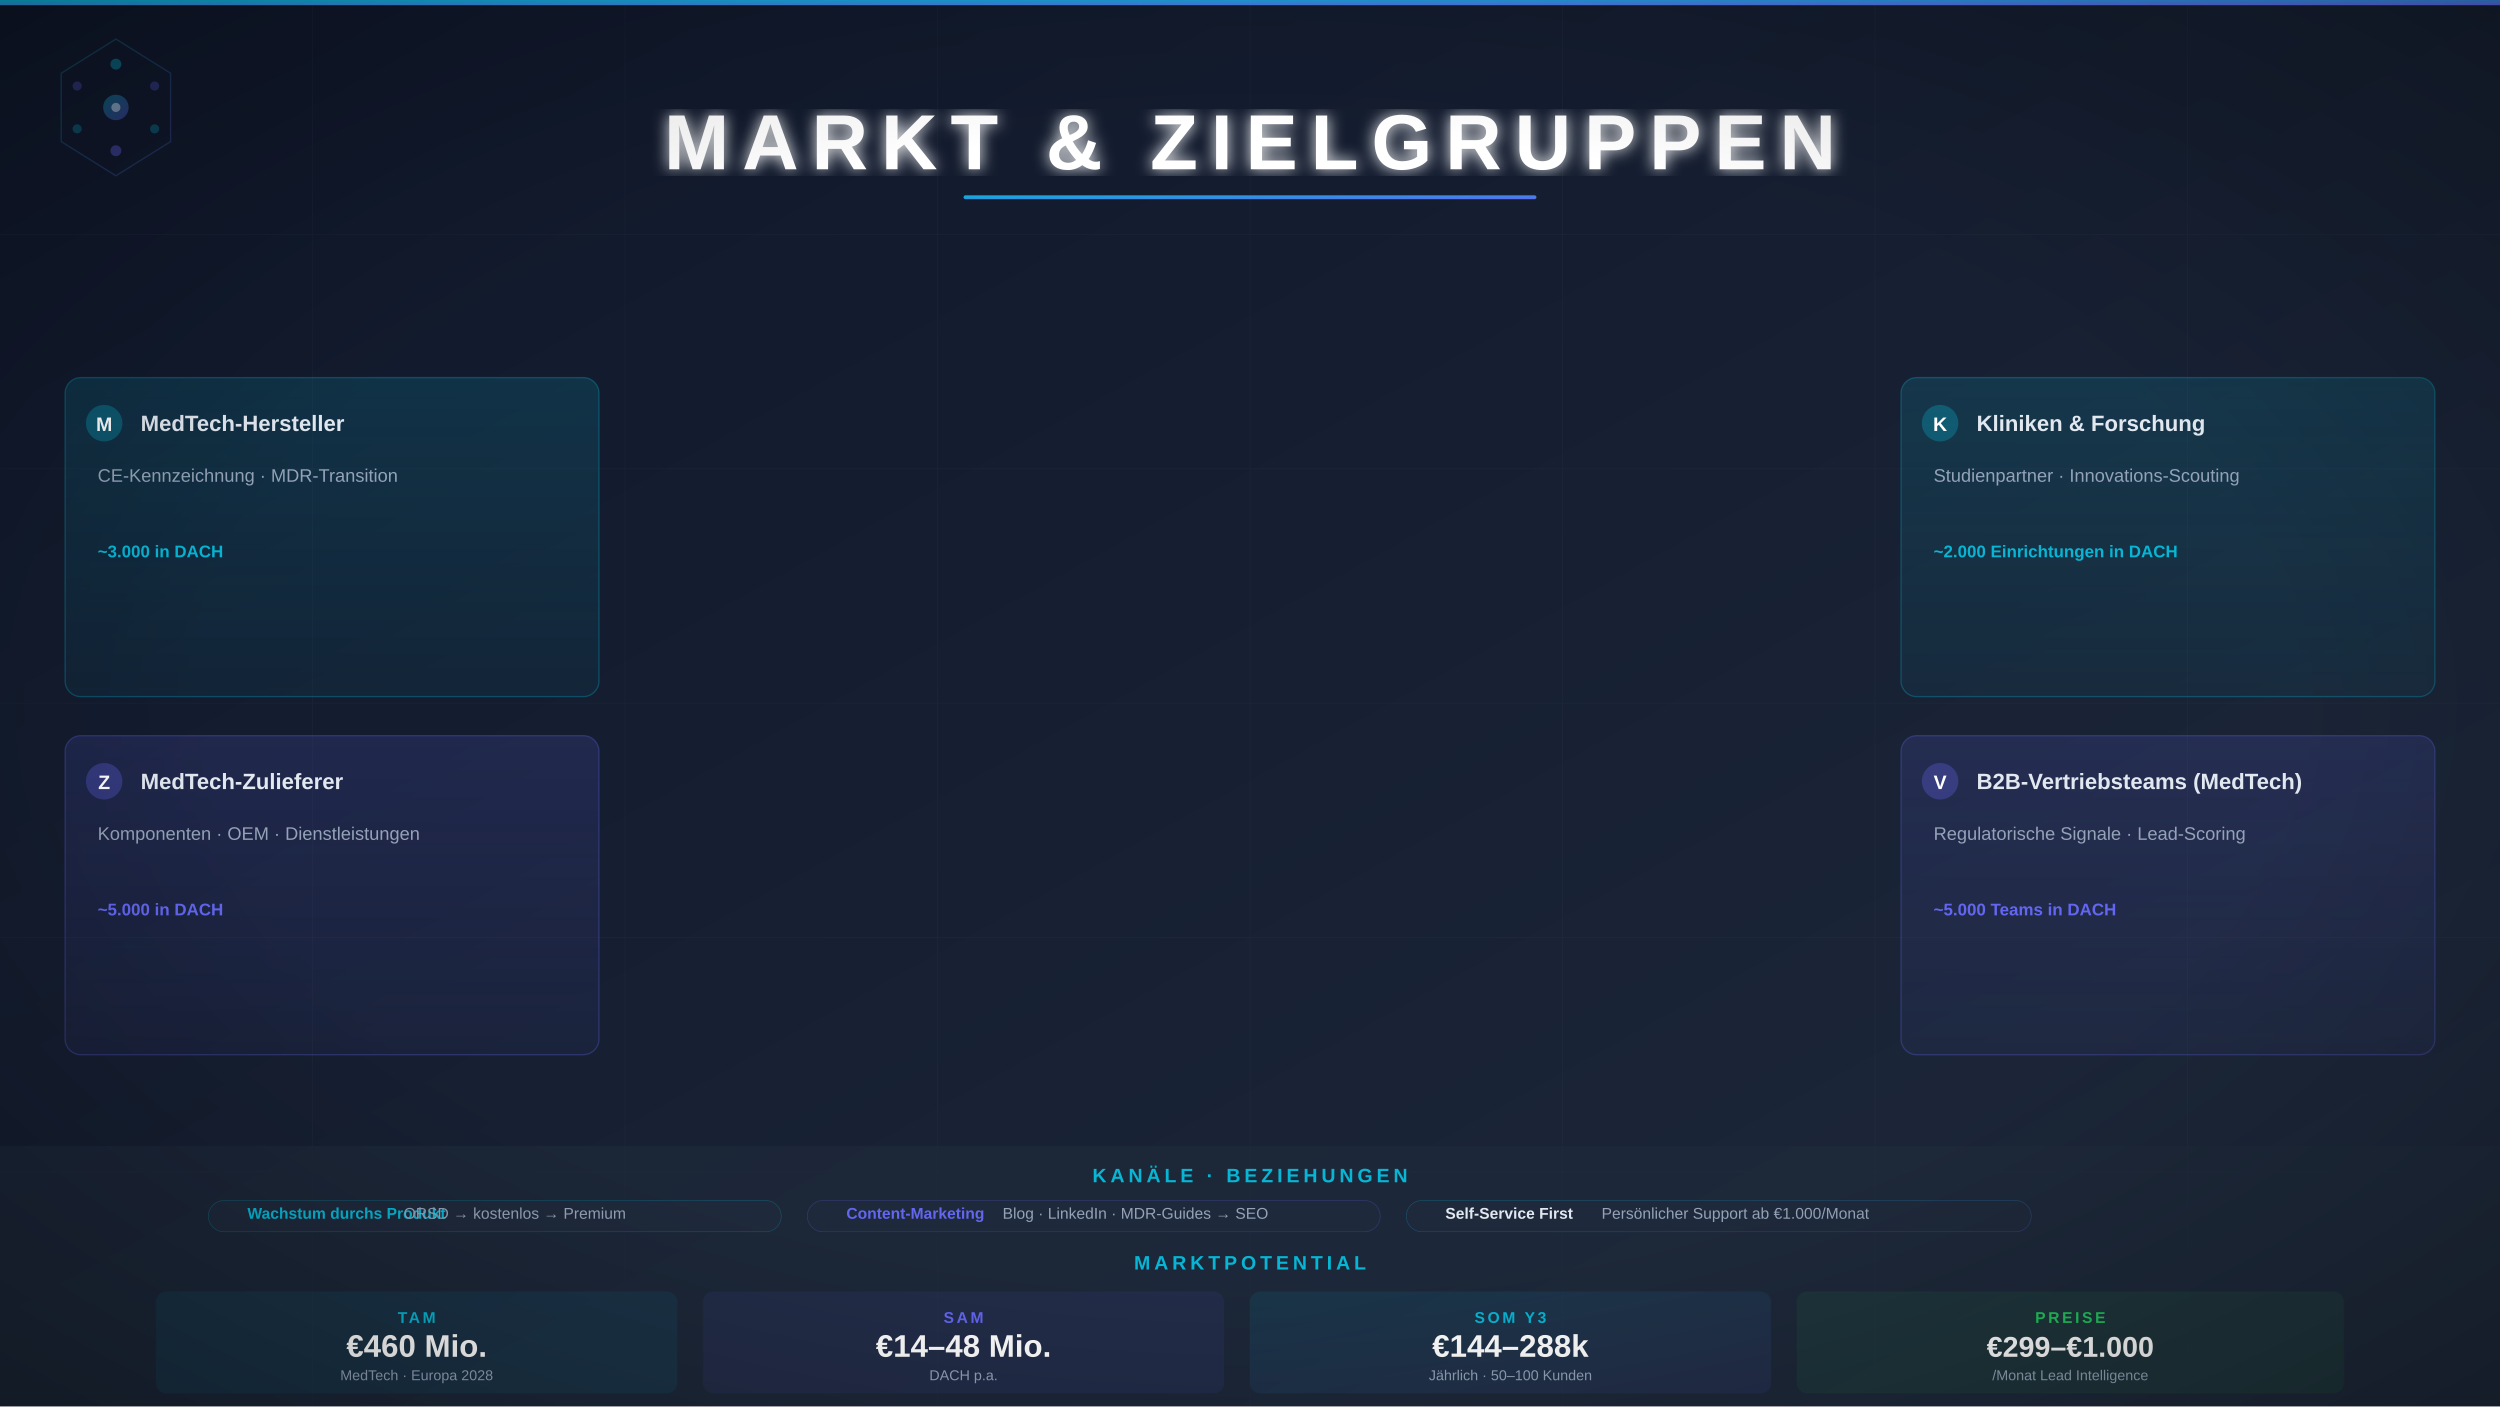
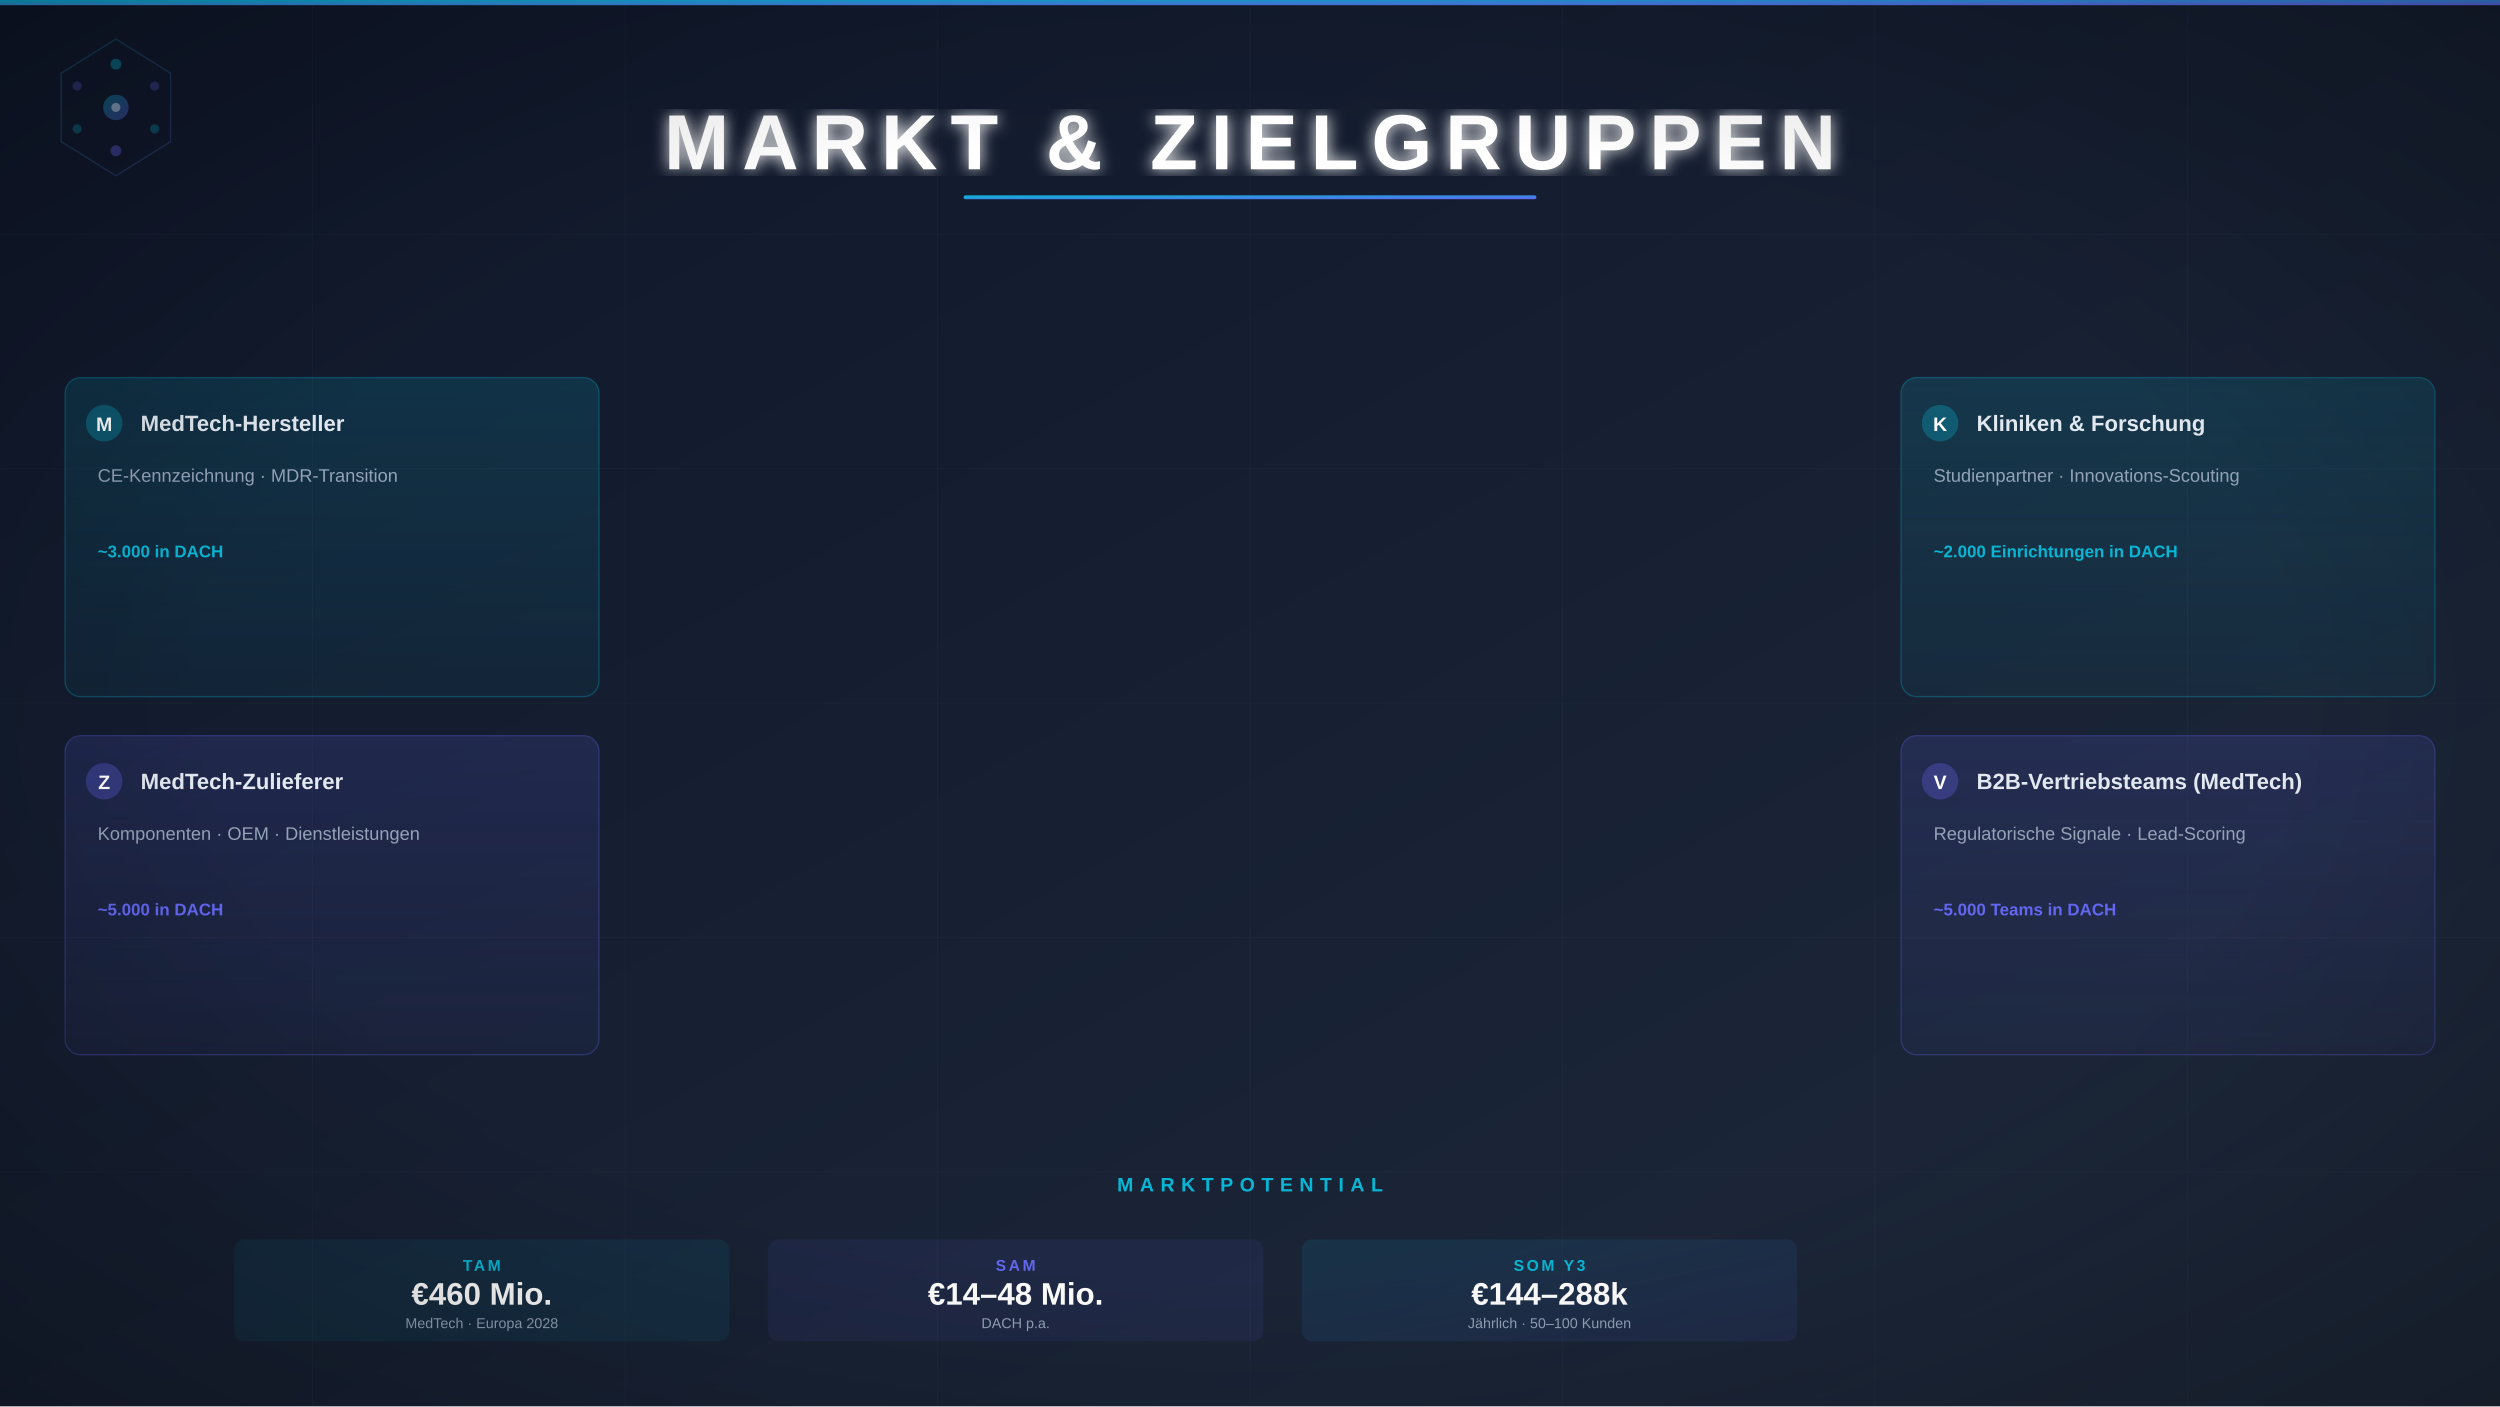
<svg xmlns="http://www.w3.org/2000/svg" viewBox="0 0 1920 1080" width="1920" height="1080">
  <defs>
    <linearGradient id="bg" x1="0%" y1="0%" x2="100%" y2="100%">
      <stop offset="0%" stop-color="#0f172a" />
      <stop offset="100%" stop-color="#1e293b" />
    </linearGradient>
    <linearGradient id="accent" x1="0%" y1="0%" x2="100%" y2="100%">
      <stop offset="0%" stop-color="#06b6d4" />
      <stop offset="100%" stop-color="#6366f1" />
    </linearGradient>
    <linearGradient id="cardGrad1" x1="0%" y1="0%" x2="0%" y2="100%">
      <stop offset="0%" stop-color="#06b6d4" stop-opacity="0.15" />
      <stop offset="100%" stop-color="#06b6d4" stop-opacity="0.05" />
    </linearGradient>
    <linearGradient id="cardGrad2" x1="0%" y1="0%" x2="0%" y2="100%">
      <stop offset="0%" stop-color="#6366f1" stop-opacity="0.15" />
      <stop offset="100%" stop-color="#6366f1" stop-opacity="0.05" />
    </linearGradient>
    <linearGradient id="cardGrad3" x1="0%" y1="0%" x2="100%" y2="100%">
      <stop offset="0%" stop-color="#06b6d4" stop-opacity="0.12" />
      <stop offset="100%" stop-color="#6366f1" stop-opacity="0.08" />
    </linearGradient>
    <filter id="glow">
      <feGaussianBlur stdDeviation="6" result="b" />
      <feMerge>
        <feMergeNode in="b" />
        <feMergeNode in="SourceGraphic" />
      </feMerge>
    </filter>
    <radialGradient id="vignette" cx="50%" cy="50%" r="75%">
      <stop offset="55%" stop-color="#000" stop-opacity="0" />
      <stop offset="100%" stop-color="#000" stop-opacity="0.35" />
    </radialGradient>
  </defs>
  <rect width="1920" height="1080" fill="url(#bg)" />
  <g opacity="0.03" stroke="#ffffff" stroke-width="0.5">
    <line x1="0" y1="180" x2="1920" y2="180" />
    <line x1="0" y1="360" x2="1920" y2="360" />
    <line x1="0" y1="540" x2="1920" y2="540" />
    <line x1="0" y1="720" x2="1920" y2="720" />
    <line x1="0" y1="900" x2="1920" y2="900" />
    <line x1="240" y1="0" x2="240" y2="1080" />
    <line x1="480" y1="0" x2="480" y2="1080" />
    <line x1="720" y1="0" x2="720" y2="1080" />
    <line x1="960" y1="0" x2="960" y2="1080" />
    <line x1="1200" y1="0" x2="1200" y2="1080" />
    <line x1="1440" y1="0" x2="1440" y2="1080" />
    <line x1="1680" y1="0" x2="1680" y2="1080" />
  </g>
  <rect x="0" y="0" width="1920" height="4" fill="url(#accent)" />
  <g transform="translate(40, 30) scale(0.35)">
    <polygon points="140,0 260,75 260,225 140,300 20,225 20,75" fill="none" stroke="url(#accent)" stroke-width="3" opacity="0.25" />
    <circle cx="140" cy="150" r="28" fill="url(#accent)" opacity="0.4" />
    <circle cx="140" cy="150" r="10" fill="#ffffff" opacity="0.4" />
    <circle cx="140" cy="55" r="12" fill="#06b6d4" opacity="0.4" />
    <circle cx="225" cy="103" r="10" fill="#6366f1" opacity="0.3" />
    <circle cx="225" cy="197" r="10" fill="#06b6d4" opacity="0.3" />
    <circle cx="140" cy="245" r="12" fill="#6366f1" opacity="0.4" />
    <circle cx="55" cy="197" r="10" fill="#06b6d4" opacity="0.3" />
    <circle cx="55" cy="103" r="10" fill="#6366f1" opacity="0.3" />
  </g>
  <text x="960" y="130" font-family="'Segoe UI','Helvetica Neue',Arial,sans-serif" font-size="60" font-weight="700" fill="#ffffff" letter-spacing="10" text-anchor="middle" filter="url(#glow)">MARKT &amp; ZIELGRUPPEN</text>
  <rect x="740" y="150" width="440" height="3" fill="url(#accent)" rx="1.5" />
  <rect x="50" y="290" width="410" height="245" rx="12" fill="url(#cardGrad1)" stroke="#06b6d4" stroke-width="1" stroke-opacity="0.3" />
  <circle cx="80" cy="325" r="14" fill="#06b6d4" opacity="0.3" />
  <text x="80" y="331" font-family="'Segoe UI','Helvetica Neue',Arial,sans-serif" font-size="15" fill="#ffffff" text-anchor="middle" font-weight="700">M</text>
  <text x="108" y="331" font-family="'Segoe UI','Helvetica Neue',Arial,sans-serif" font-size="17" font-weight="600" fill="#e2e8f0">MedTech-Hersteller</text>
  <text x="75" y="370" font-family="'Segoe UI','Helvetica Neue',Arial,sans-serif" font-size="14" fill="#94a3b8">CE-Kennzeichnung · MDR-Transition</text>
  <text x="75" y="428" font-family="'Segoe UI','Helvetica Neue',Arial,sans-serif" font-size="13" fill="#06b6d4" font-weight="600">~3.000 in DACH</text>
  <rect x="50" y="565" width="410" height="245" rx="12" fill="url(#cardGrad2)" stroke="#6366f1" stroke-width="1" stroke-opacity="0.3" />
  <circle cx="80" cy="600" r="14" fill="#6366f1" opacity="0.3" />
  <text x="80" y="606" font-family="'Segoe UI','Helvetica Neue',Arial,sans-serif" font-size="15" fill="#ffffff" text-anchor="middle" font-weight="700">Z</text>
  <text x="108" y="606" font-family="'Segoe UI','Helvetica Neue',Arial,sans-serif" font-size="17" font-weight="600" fill="#e2e8f0">MedTech-Zulieferer</text>
  <text x="75" y="645" font-family="'Segoe UI','Helvetica Neue',Arial,sans-serif" font-size="14" fill="#94a3b8">Komponenten · OEM · Dienstleistungen</text>
  <text x="75" y="703" font-family="'Segoe UI','Helvetica Neue',Arial,sans-serif" font-size="13" fill="#6366f1" font-weight="600">~5.000 in DACH</text>
  <rect x="1460" y="290" width="410" height="245" rx="12" fill="url(#cardGrad1)" stroke="#06b6d4" stroke-width="1" stroke-opacity="0.3" />
  <circle cx="1490" cy="325" r="14" fill="#06b6d4" opacity="0.3" />
  <text x="1490" y="331" font-family="'Segoe UI','Helvetica Neue',Arial,sans-serif" font-size="15" fill="#ffffff" text-anchor="middle" font-weight="700">K</text>
  <text x="1518" y="331" font-family="'Segoe UI','Helvetica Neue',Arial,sans-serif" font-size="17" font-weight="600" fill="#e2e8f0">Kliniken &amp; Forschung</text>
  <text x="1485" y="370" font-family="'Segoe UI','Helvetica Neue',Arial,sans-serif" font-size="14" fill="#94a3b8">Studienpartner · Innovations-Scouting</text>
  <text x="1485" y="428" font-family="'Segoe UI','Helvetica Neue',Arial,sans-serif" font-size="13" fill="#06b6d4" font-weight="600">~2.000 Einrichtungen in DACH</text>
  <rect x="1460" y="565" width="410" height="245" rx="12" fill="url(#cardGrad2)" stroke="#6366f1" stroke-width="1" stroke-opacity="0.3" />
  <circle cx="1490" cy="600" r="14" fill="#6366f1" opacity="0.3" />
  <text x="1490" y="606" font-family="'Segoe UI','Helvetica Neue',Arial,sans-serif" font-size="15" fill="#ffffff" text-anchor="middle" font-weight="700">V</text>
  <text x="1518" y="606" font-family="'Segoe UI','Helvetica Neue',Arial,sans-serif" font-size="17" font-weight="600" fill="#e2e8f0">B2B-Vertriebsteams (MedTech)</text>
  <text x="1485" y="645" font-family="'Segoe UI','Helvetica Neue',Arial,sans-serif" font-size="14" fill="#94a3b8">Regulatorische Signale · Lead-Scoring</text>
  <text x="1485" y="703" font-family="'Segoe UI','Helvetica Neue',Arial,sans-serif" font-size="13" fill="#6366f1" font-weight="600">~5.000 Teams in DACH</text>
-   <rect x="0" y="880" width="1920" height="200" fill="#1e293b" opacity="0.6" />
-   <text x="960" y="908" font-family="'Segoe UI','Helvetica Neue',Arial,sans-serif" font-size="15" font-weight="600" fill="#06b6d4" letter-spacing="3" text-anchor="middle">KANÄLE · BEZIEHUNGEN</text>
-   <g transform="translate(0, 932)">
-     <rect x="160" y="-10" width="440" height="24" rx="12" fill="#1e293b" stroke="#06b6d4" stroke-width="0.5" stroke-opacity="0.3" />
-     <text x="190" y="4" font-family="'Segoe UI','Helvetica Neue',Arial,sans-serif" font-size="12" font-weight="600" fill="#06b6d4">Wachstum durchs Produkt</text>
-     <text x="310" y="4" font-family="'Segoe UI','Helvetica Neue',Arial,sans-serif" font-size="12" fill="#94a3b8">ORSD → kostenlos → Premium</text>
-     <rect x="620" y="-10" width="440" height="24" rx="12" fill="#1e293b" stroke="#6366f1" stroke-width="0.5" stroke-opacity="0.3" />
-     <text x="650" y="4" font-family="'Segoe UI','Helvetica Neue',Arial,sans-serif" font-size="12" font-weight="600" fill="#6366f1">Content-Marketing</text>
-     <text x="770" y="4" font-family="'Segoe UI','Helvetica Neue',Arial,sans-serif" font-size="12" fill="#94a3b8">Blog · LinkedIn · MDR-Guides → SEO</text>
-     <rect x="1080" y="-10" width="480" height="24" rx="12" fill="#1e293b" stroke="url(#accent)" stroke-width="0.5" stroke-opacity="0.3" />
-     <text x="1110" y="4" font-family="'Segoe UI','Helvetica Neue',Arial,sans-serif" font-size="12" font-weight="600" fill="#e2e8f0">Self-Service First</text>
-     <text x="1230" y="4" font-family="'Segoe UI','Helvetica Neue',Arial,sans-serif" font-size="12" fill="#94a3b8">Persönlicher Support ab €1.000/Monat</text>
-   </g>
-   <text x="960" y="975" font-family="'Segoe UI','Helvetica Neue',Arial,sans-serif" font-size="15" font-weight="600" fill="#06b6d4" letter-spacing="3" text-anchor="middle">MARKTPOTENTIAL</text>
-   <g transform="translate(0, 992)">
-     <rect x="120" y="0" width="400" height="78" rx="8" fill="#06b6d4" opacity="0.08" stroke="#06b6d4" stroke-width="1" stroke-opacity="0.3" />
-     <text x="320" y="24" font-family="'Segoe UI','Helvetica Neue',Arial,sans-serif" font-size="12" font-weight="700" fill="#06b6d4" text-anchor="middle" letter-spacing="2">TAM</text>
-     <text x="320" y="50" font-family="'Segoe UI','Helvetica Neue',Arial,sans-serif" font-size="24" font-weight="700" fill="#ffffff" text-anchor="middle">€460 Mio.</text>
-     <text x="320" y="68" font-family="'Segoe UI','Helvetica Neue',Arial,sans-serif" font-size="11" fill="#94a3b8" text-anchor="middle">MedTech · Europa 2028</text>
-     <rect x="540" y="0" width="400" height="78" rx="8" fill="#6366f1" opacity="0.08" stroke="#6366f1" stroke-width="1" stroke-opacity="0.3" />
-     <text x="740" y="24" font-family="'Segoe UI','Helvetica Neue',Arial,sans-serif" font-size="12" font-weight="700" fill="#6366f1" text-anchor="middle" letter-spacing="2">SAM</text>
-     <text x="740" y="50" font-family="'Segoe UI','Helvetica Neue',Arial,sans-serif" font-size="24" font-weight="700" fill="#ffffff" text-anchor="middle">€14–48 Mio.</text>
-     <text x="740" y="68" font-family="'Segoe UI','Helvetica Neue',Arial,sans-serif" font-size="11" fill="#94a3b8" text-anchor="middle">DACH p.a.</text>
-     <rect x="960" y="0" width="400" height="78" rx="8" fill="url(#accent)" opacity="0.1" stroke="url(#accent)" stroke-width="1" stroke-opacity="0.3" />
-     <text x="1160" y="24" font-family="'Segoe UI','Helvetica Neue',Arial,sans-serif" font-size="12" font-weight="700" fill="#06b6d4" text-anchor="middle" letter-spacing="2">SOM Y3</text>
-     <text x="1160" y="50" font-family="'Segoe UI','Helvetica Neue',Arial,sans-serif" font-size="24" font-weight="700" fill="#ffffff" text-anchor="middle">€144–288k</text>
-     <text x="1160" y="68" font-family="'Segoe UI','Helvetica Neue',Arial,sans-serif" font-size="11" fill="#94a3b8" text-anchor="middle">Jährlich · 50–100 Kunden</text>
-     <rect x="1380" y="0" width="420" height="78" rx="8" fill="#22c55e" opacity="0.08" stroke="#22c55e" stroke-width="1" stroke-opacity="0.3" />
-     <text x="1590" y="24" font-family="'Segoe UI','Helvetica Neue',Arial,sans-serif" font-size="12" font-weight="700" fill="#22c55e" text-anchor="middle" letter-spacing="2">PREISE</text>
-     <text x="1590" y="50" font-family="'Segoe UI','Helvetica Neue',Arial,sans-serif" font-size="22" font-weight="700" fill="#ffffff" text-anchor="middle">€299–€1.000</text>
-     <text x="1590" y="68" font-family="'Segoe UI','Helvetica Neue',Arial,sans-serif" font-size="11" fill="#94a3b8" text-anchor="middle">/Monat Lead Intelligence</text>
+   <text x="960" y="915" font-family="'Segoe UI','Helvetica Neue',Arial,sans-serif" font-size="15" font-weight="600" fill="#06b6d4" letter-spacing="5" text-anchor="middle">MARKTPOTENTIAL</text>
+   <g transform="translate(0, 952)">
+     <rect x="180" y="0" width="380" height="78" rx="8" fill="#06b6d4" opacity="0.08" stroke="#06b6d4" stroke-width="1" stroke-opacity="0.3" />
+     <text x="370" y="24" font-family="'Segoe UI','Helvetica Neue',Arial,sans-serif" font-size="12" font-weight="700" fill="#06b6d4" text-anchor="middle" letter-spacing="2">TAM</text>
+     <text x="370" y="50" font-family="'Segoe UI','Helvetica Neue',Arial,sans-serif" font-size="24" font-weight="700" fill="#ffffff" text-anchor="middle">€460 Mio.</text>
+     <text x="370" y="68" font-family="'Segoe UI','Helvetica Neue',Arial,sans-serif" font-size="11" fill="#94a3b8" text-anchor="middle">MedTech · Europa 2028</text>
+     <rect x="590" y="0" width="380" height="78" rx="8" fill="#6366f1" opacity="0.08" stroke="#6366f1" stroke-width="1" stroke-opacity="0.3" />
+     <text x="780" y="24" font-family="'Segoe UI','Helvetica Neue',Arial,sans-serif" font-size="12" font-weight="700" fill="#6366f1" text-anchor="middle" letter-spacing="2">SAM</text>
+     <text x="780" y="50" font-family="'Segoe UI','Helvetica Neue',Arial,sans-serif" font-size="24" font-weight="700" fill="#ffffff" text-anchor="middle">€14–48 Mio.</text>
+     <text x="780" y="68" font-family="'Segoe UI','Helvetica Neue',Arial,sans-serif" font-size="11" fill="#94a3b8" text-anchor="middle">DACH p.a.</text>
+     <rect x="1000" y="0" width="380" height="78" rx="8" fill="url(#accent)" opacity="0.1" stroke="url(#accent)" stroke-width="1" stroke-opacity="0.3" />
+     <text x="1190" y="24" font-family="'Segoe UI','Helvetica Neue',Arial,sans-serif" font-size="12" font-weight="700" fill="#06b6d4" text-anchor="middle" letter-spacing="2">SOM Y3</text>
+     <text x="1190" y="50" font-family="'Segoe UI','Helvetica Neue',Arial,sans-serif" font-size="24" font-weight="700" fill="#ffffff" text-anchor="middle">€144–288k</text>
+     <text x="1190" y="68" font-family="'Segoe UI','Helvetica Neue',Arial,sans-serif" font-size="11" fill="#94a3b8" text-anchor="middle">Jährlich · 50–100 Kunden</text>
  </g>
  <rect width="1920" height="1080" fill="url(#vignette)" pointer-events="none" />
</svg>
